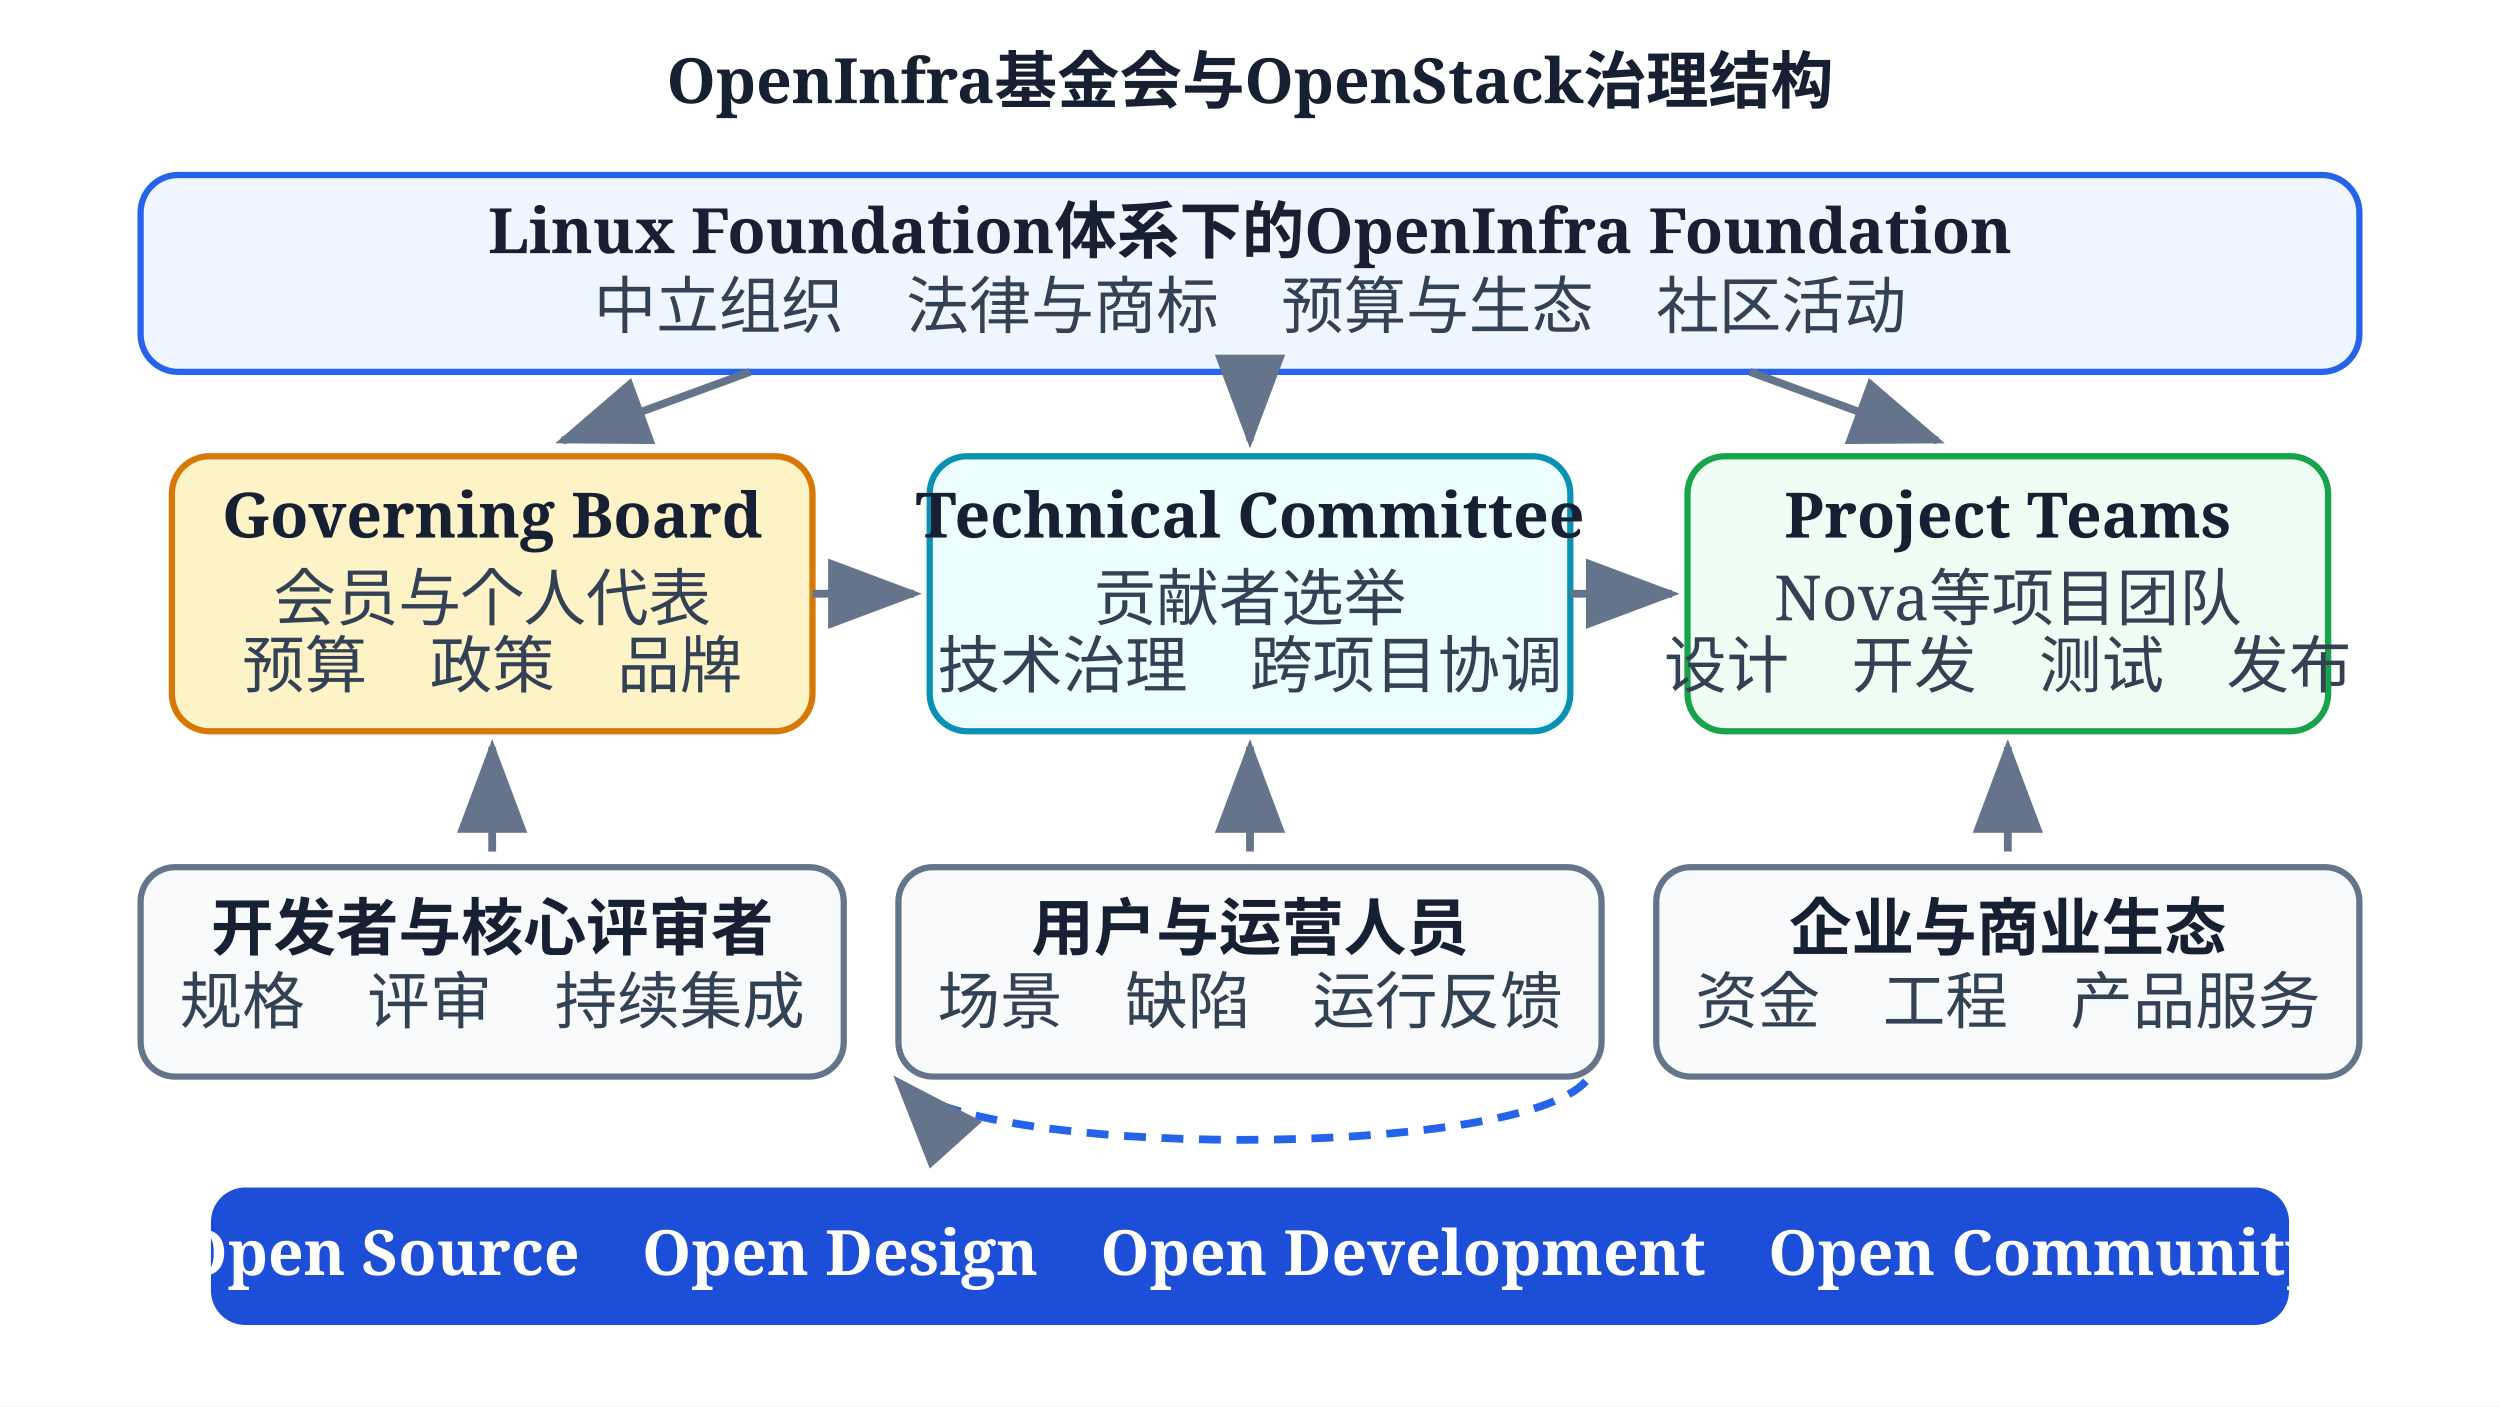
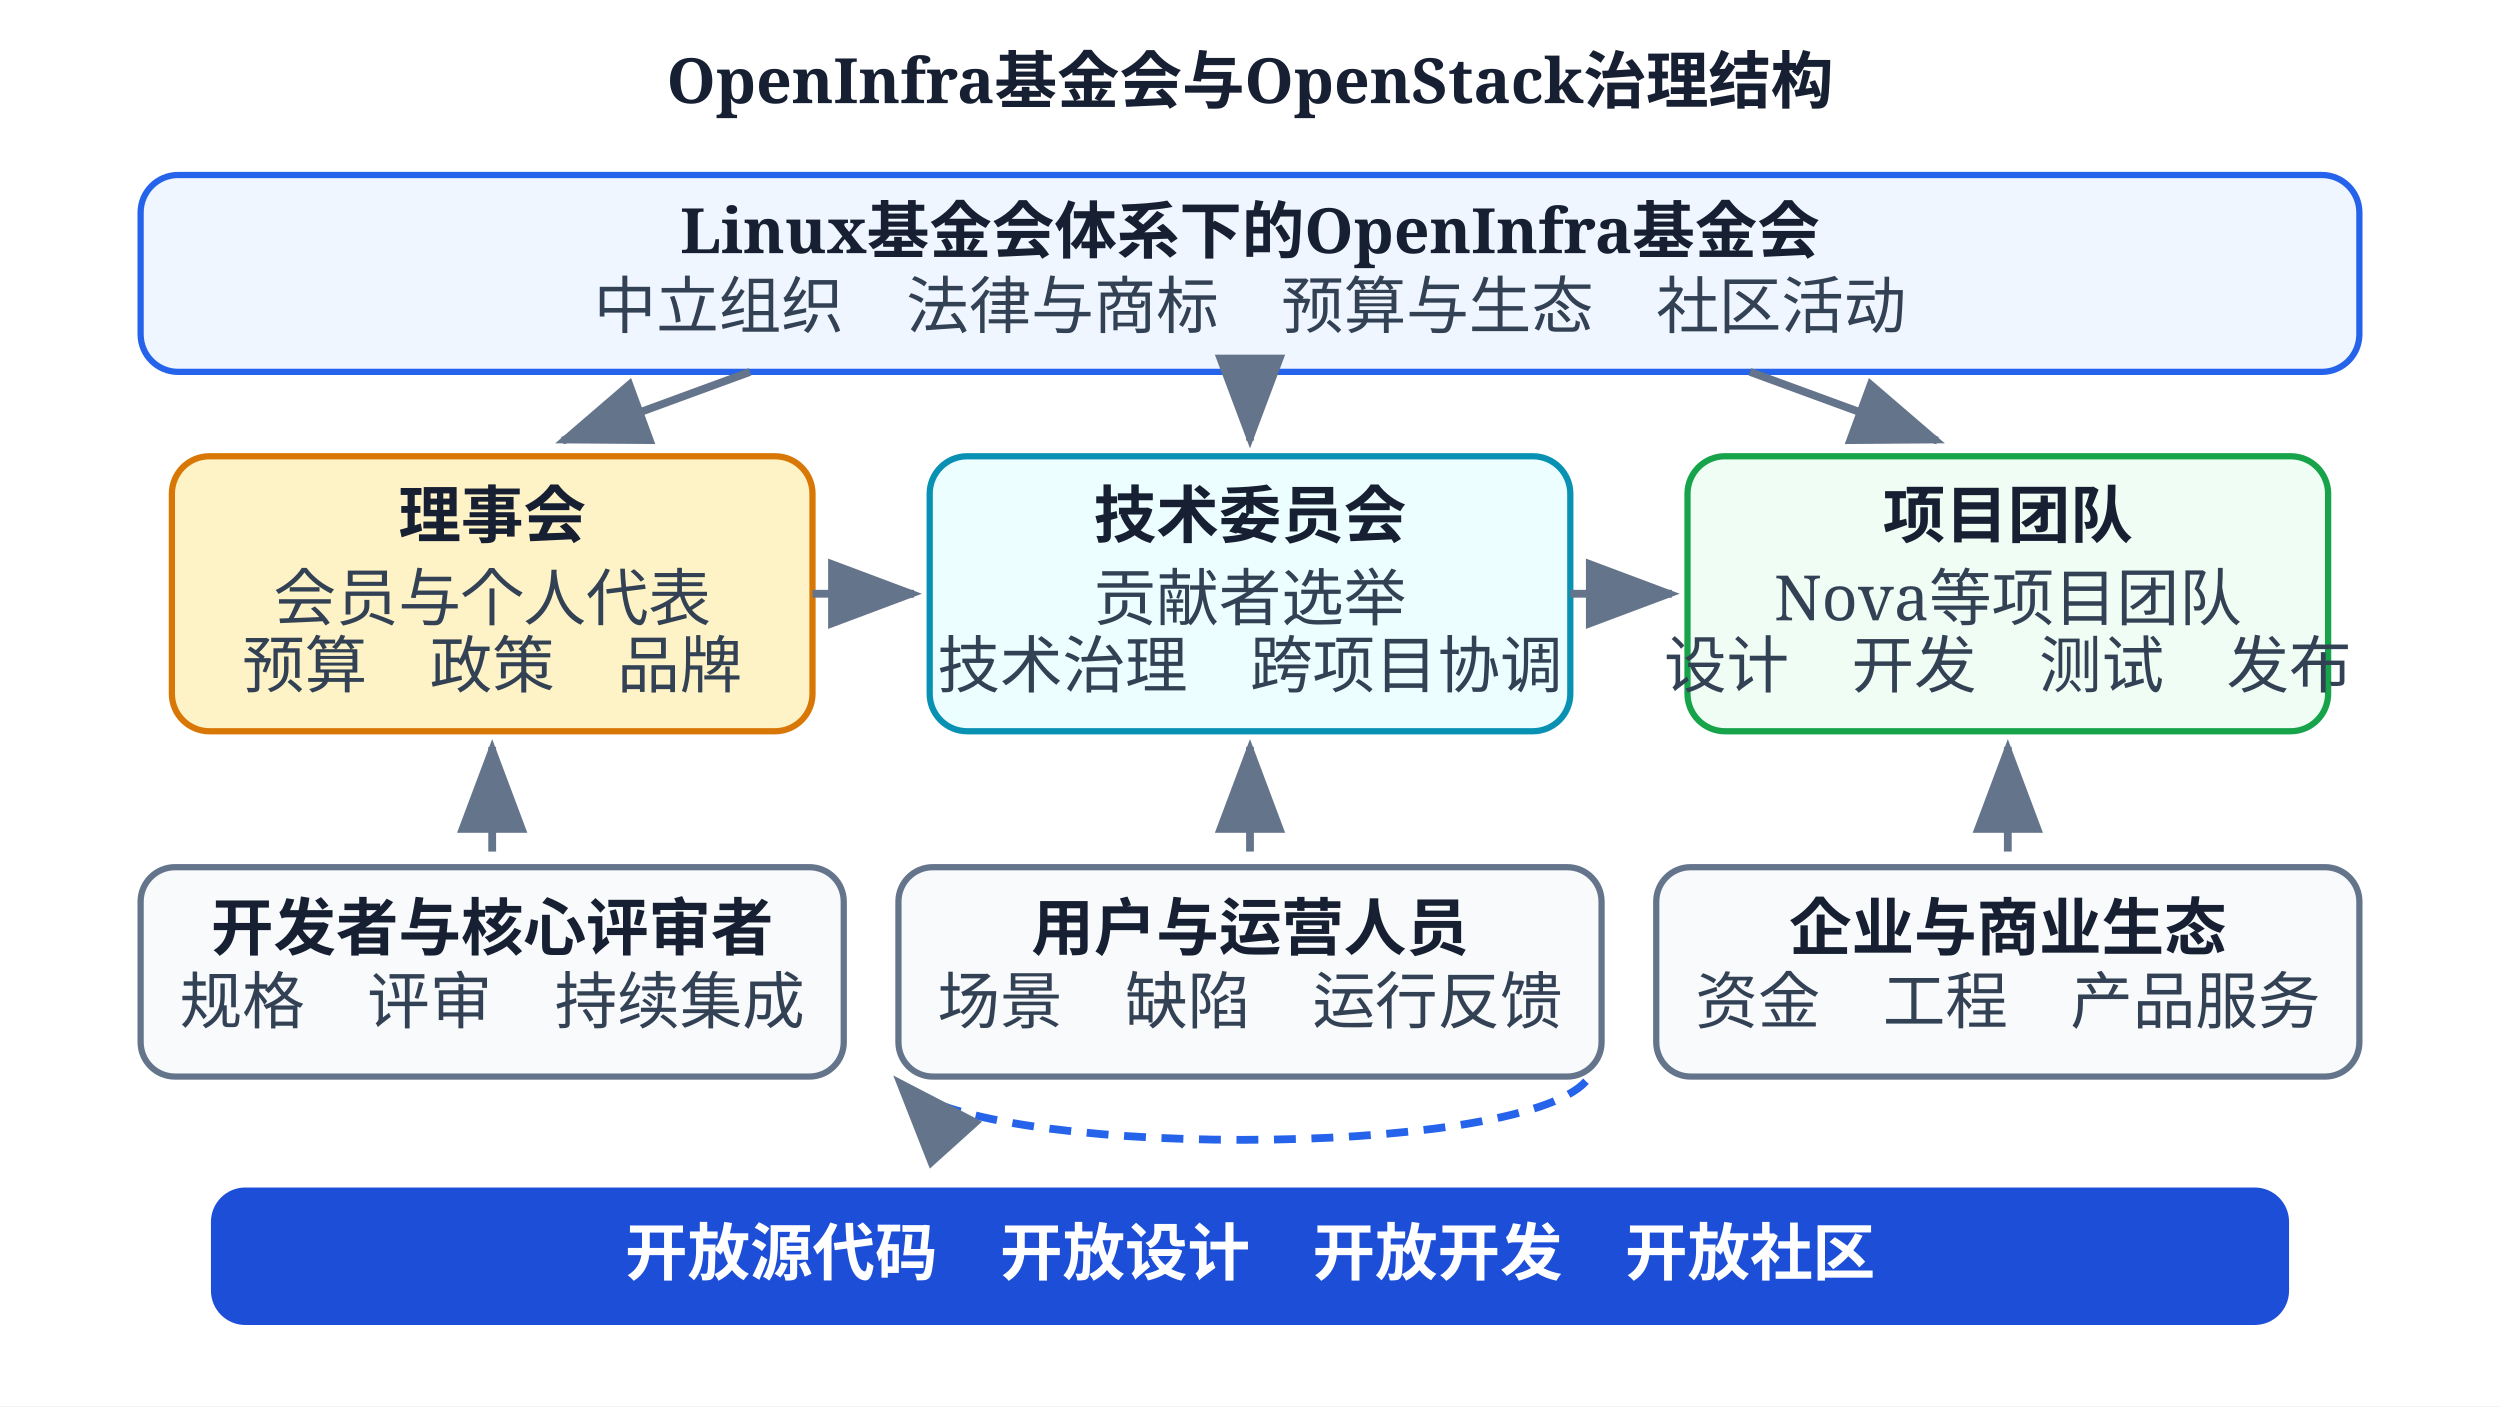
<svg xmlns="http://www.w3.org/2000/svg" viewBox="0 0 1600 900" width="1600" height="900">
  <style>text{font-family:SimSun,'宋体',serif;font-size:40px;fill:#172033}.title{font-weight:700}.small{font-size:40px;fill:#334155}.white{fill:#ffffff}</style>
  <defs>
    <marker id="a" markerWidth="12" markerHeight="9" refX="11" refY="4.5" orient="auto">
      <polygon points="0 0,12 4.5,0 9" fill="#64748b" />
    </marker>
  </defs>
  <rect width="1600" height="900" fill="#ffffff" />
  <text x="800" y="66" text-anchor="middle" font-size="52" class="title">OpenInfra基金会与OpenStack治理结构</text>
  <rect x="90" y="112" width="1420" height="126" rx="24" fill="#eff6ff" stroke="#2563eb" stroke-width="4" />
-   <text x="800" y="162" text-anchor="middle" font-size="44" class="title">Linux Foundation体系下的OpenInfra Foundation</text>
+   <text x="800" y="162" text-anchor="middle" font-size="44" class="title">Linux基金会体系下的OpenInfra基金会</text>
  <text x="800" y="210" text-anchor="middle" class="small">中立组织　法律与商标　预算与生态　社区活动</text>
  <rect x="110" y="292" width="410" height="176" rx="24" fill="#fef3c7" stroke="#d97706" stroke-width="4" />
-   <text x="315" y="344" text-anchor="middle" font-size="42" class="title">Governing Board</text>
+   <text x="315" y="344" text-anchor="middle" font-size="42" class="title">理事会</text>
  <text x="315" y="397" text-anchor="middle" class="small">会员与个人代表</text>
  <text x="315" y="440" text-anchor="middle" class="small">预算　政策　品牌</text>
  <rect x="595" y="292" width="410" height="176" rx="24" fill="#ecfeff" stroke="#0891b2" stroke-width="4" />
-   <text x="800" y="344" text-anchor="middle" font-size="42" class="title">Technical Committee</text>
+   <text x="800" y="344" text-anchor="middle" font-size="42" class="title">技术委员会</text>
  <text x="800" y="397" text-anchor="middle" class="small">贡献者选举</text>
  <text x="800" y="440" text-anchor="middle" class="small">技术治理　跨项目协调</text>
  <rect x="1080" y="292" width="410" height="176" rx="24" fill="#f0fdf4" stroke="#16a34a" stroke-width="4" />
-   <text x="1285" y="344" text-anchor="middle" font-size="42" class="title">Project Teams</text>
+   <text x="1285" y="344" text-anchor="middle" font-size="42" class="title">项目团队</text>
  <text x="1285" y="397" text-anchor="middle" class="small">Nova等项目团队</text>
  <text x="1285" y="440" text-anchor="middle" class="small">设计　开发　测试　发布</text>
  <rect x="90" y="555" width="450" height="134" rx="22" fill="#f8fafc" stroke="#64748b" stroke-width="4" />
  <text x="315" y="608" text-anchor="middle" font-size="40" class="title">开发者与核心评审者</text>
  <text x="315" y="655" text-anchor="middle" class="small">规格　评审　持续集成</text>
  <rect x="575" y="555" width="450" height="134" rx="22" fill="#f8fafc" stroke="#64748b" stroke-width="4" />
  <text x="800" y="608" text-anchor="middle" font-size="40" class="title">用户与运营人员</text>
  <text x="800" y="655" text-anchor="middle" class="small">场景　缺陷　运行反馈</text>
  <rect x="1060" y="555" width="450" height="134" rx="22" fill="#f8fafc" stroke="#64748b" stroke-width="4" />
  <text x="1285" y="608" text-anchor="middle" font-size="40" class="title">企业与商业生态</text>
  <text x="1285" y="655" text-anchor="middle" class="small">资金　工程　产品服务</text>
  <rect x="135" y="760" width="1330" height="88" rx="22" fill="#1d4ed8" />
-   <text x="800" y="816" text-anchor="middle" font-size="42" class="title white">Open Source　Open Design　Open Development　Open Community</text>
+   <text x="800" y="816" text-anchor="middle" font-size="42" class="title white">开放源代码　开放设计　开放开发　开放社区</text>
  <g fill="none" stroke="#64748b" stroke-width="5" marker-end="url(#a)">
    <path d="M480 238 L360 282" />
    <path d="M800 238 V282" />
    <path d="M1120 238 L1240 282" />
    <path d="M520 380 H585" />
    <path d="M1005 380 H1070" />
    <path d="M315 545 V478" />
    <path d="M800 545 V478" />
    <path d="M1285 545 V478" />
  </g>
  <path d="M1015 692 C970 742 620 742 575 692" fill="none" stroke="#2563eb" stroke-width="5" stroke-dasharray="14 10" marker-end="url(#a)" />
</svg>
